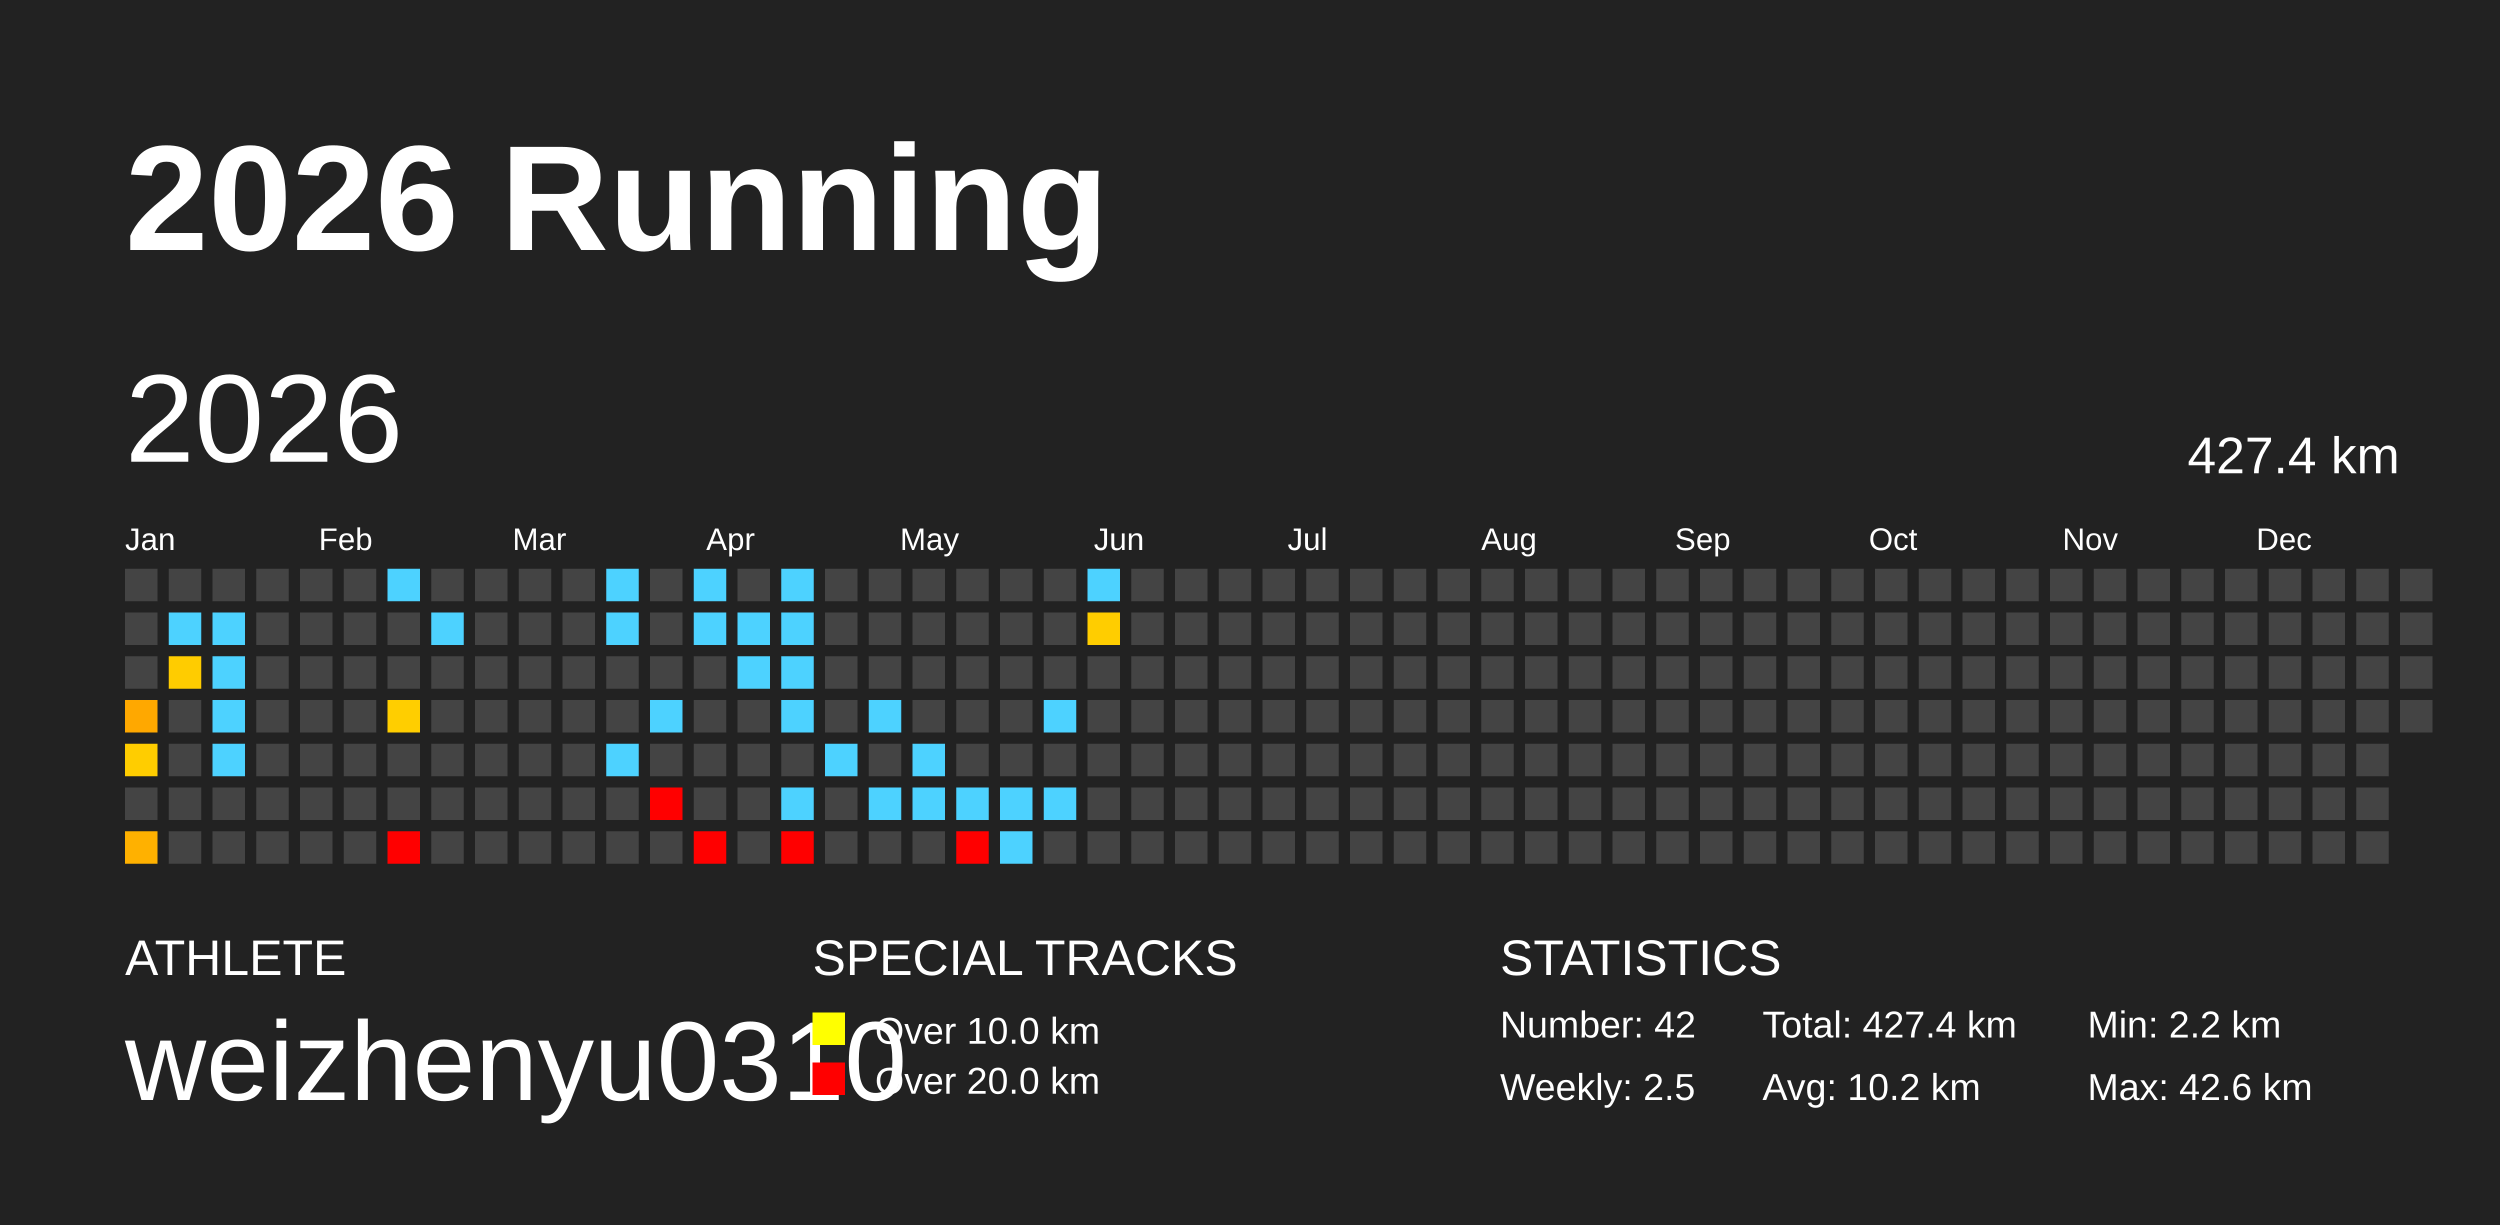
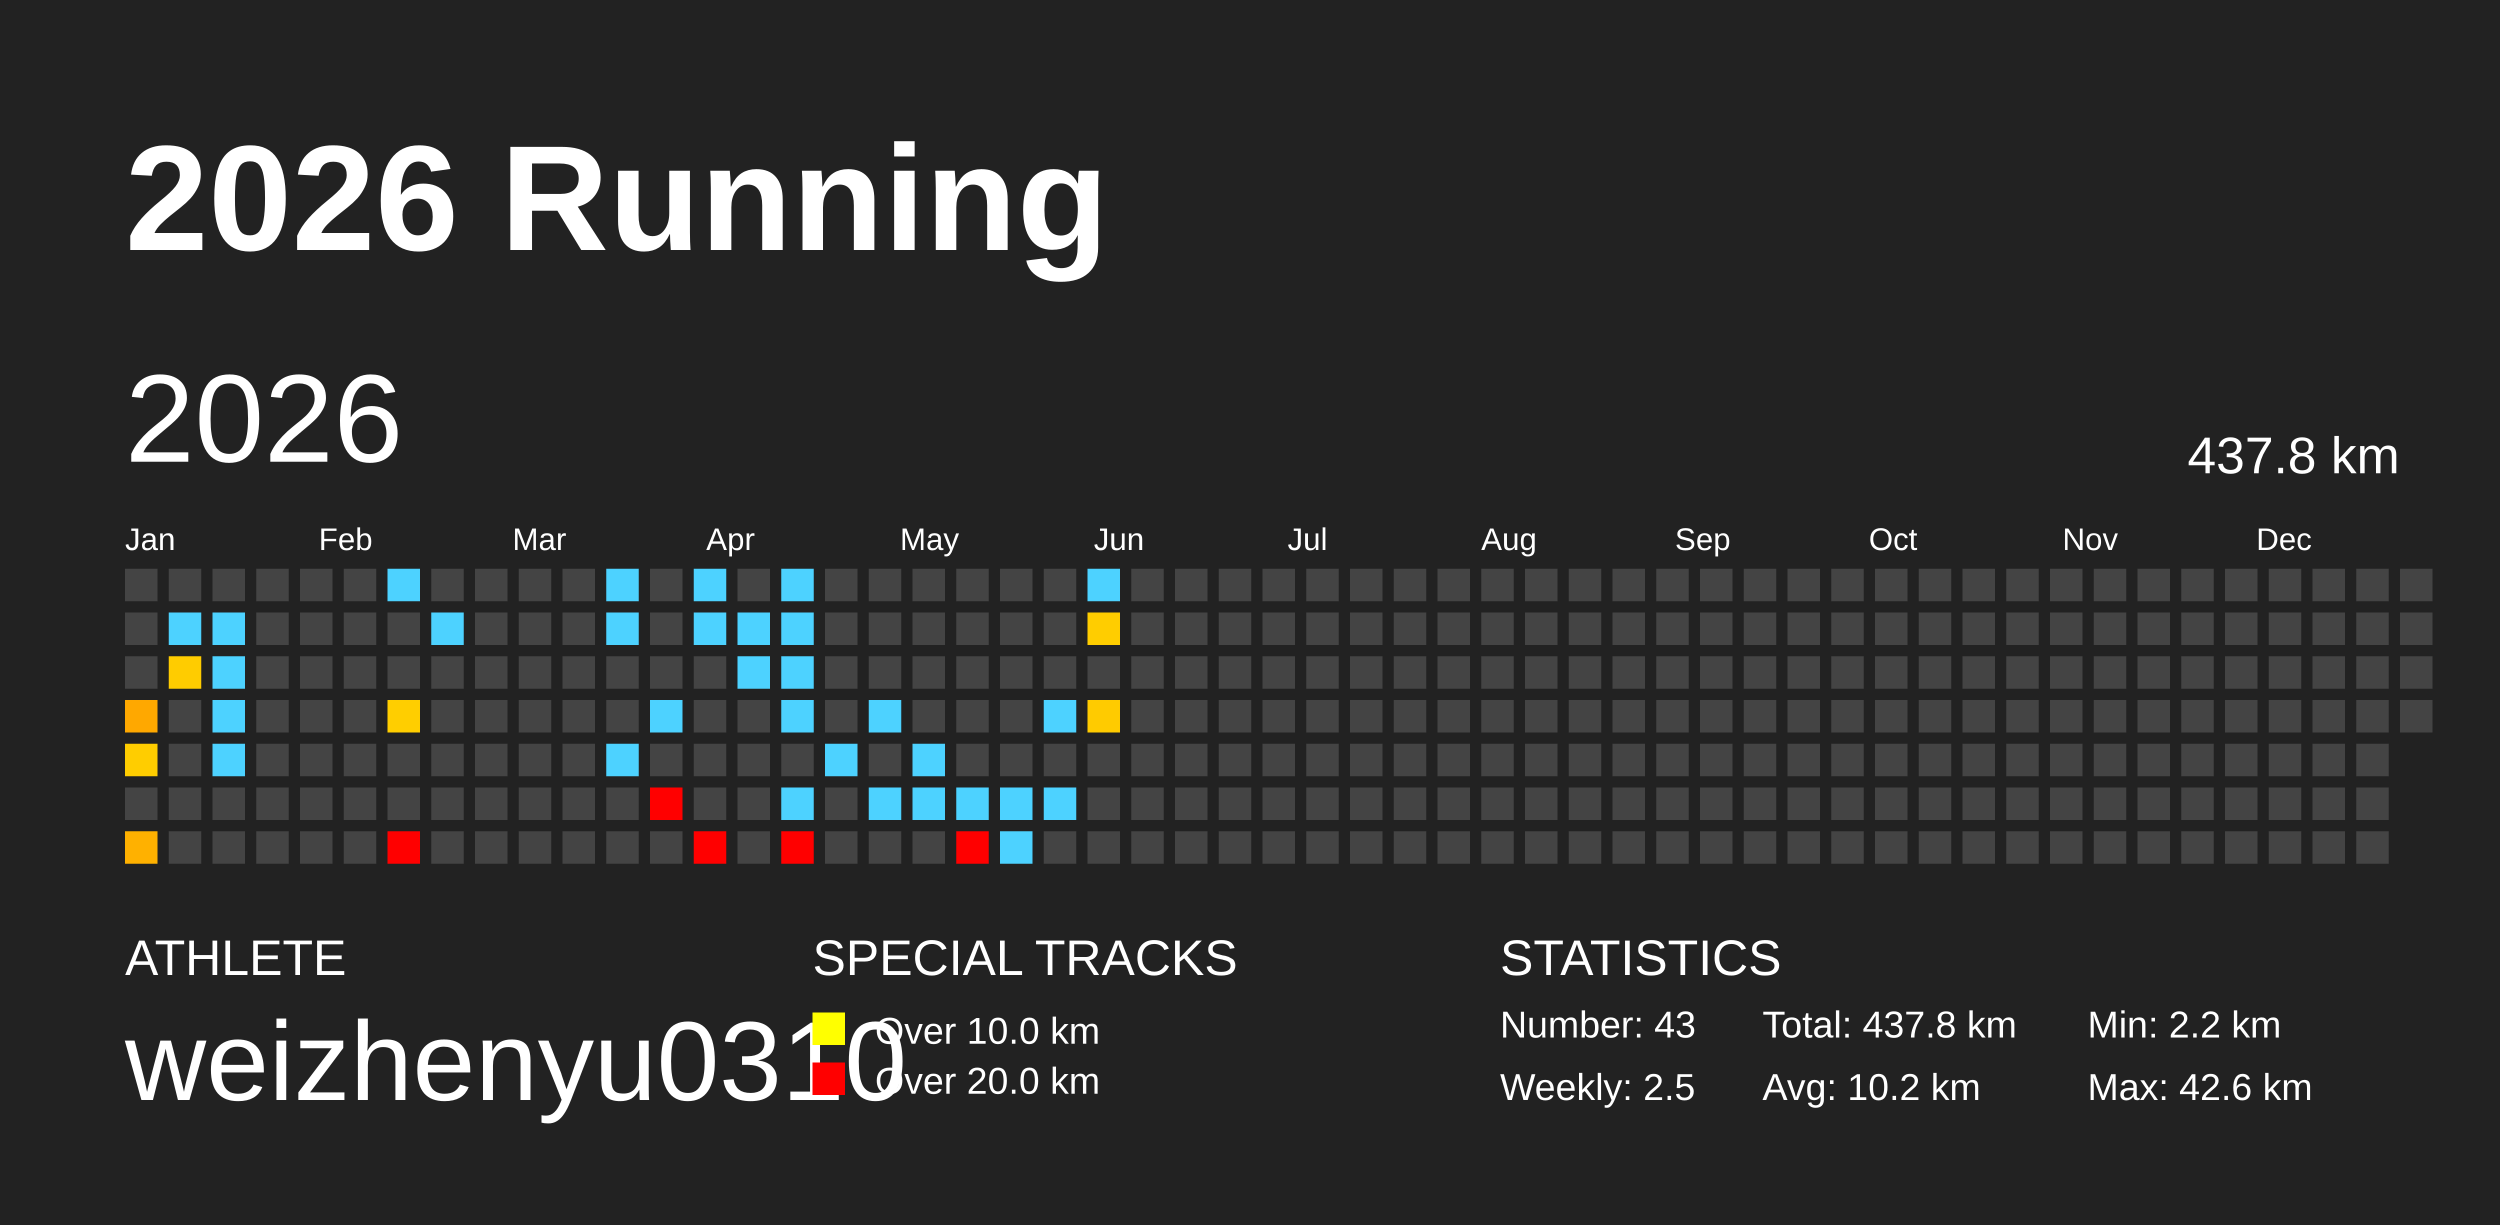
<svg xmlns="http://www.w3.org/2000/svg" baseProfile="full" height="98mm" version="1.1" viewBox="0,0,200,98" width="200mm">
  <defs />
  <rect fill="#222222" height="98" width="200" x="0" y="0" />
  <text fill="#FFFFFF" style="font-size:12px; font-family:Arial; font-weight:bold;" x="10" y="20">2026 Running</text>
  <text fill="#FFFFFF" style="font-size:4px; font-family:Arial" x="10" y="78">ATHLETE</text>
  <text fill="#FFFFFF" style="font-size:9px; font-family:Arial" x="10" y="88">weizhenyu0310</text>
  <text fill="#FFFFFF" style="font-size:4px; font-family:Arial" x="65" y="78">SPECIAL TRACKS</text>
  <rect fill="yellow" height="2.6" width="2.6" x="65" y="81" />
  <text fill="#FFFFFF" style="font-size:3px; font-family:Arial" x="70" y="83.5">Over 10.0 km</text>
  <rect fill="red" height="2.6" width="2.6" x="65" y="85" />
  <text fill="#FFFFFF" style="font-size:3px; font-family:Arial" x="70" y="87.5">Over 20.0 km</text>
  <text fill="#FFFFFF" style="font-size:4px; font-family:Arial" x="120" y="78">STATISTICS</text>
-   <text fill="#FFFFFF" style="font-size:3px; font-family:Arial" x="120" y="83">Number: 42</text>
+   <text fill="#FFFFFF" style="font-size:3px; font-family:Arial" x="120" y="83">Number: 43</text>
  <text fill="#FFFFFF" style="font-size:3px; font-family:Arial" x="120" y="88">Weekly: 2.5</text>
-   <text fill="#FFFFFF" style="font-size:3px; font-family:Arial" x="141" y="83">Total: 427.4 km</text>
+   <text fill="#FFFFFF" style="font-size:3px; font-family:Arial" x="141" y="83">Total: 437.8 km</text>
  <text fill="#FFFFFF" style="font-size:3px; font-family:Arial" x="141" y="88">Avg: 10.2 km</text>
  <text fill="#FFFFFF" style="font-size:3px; font-family:Arial" x="167" y="83">Min: 2.2 km</text>
  <text fill="#FFFFFF" style="font-size:3px; font-family:Arial" x="167" y="88">Max: 42.6 km</text>
  <text dominant-baseline="hanging" fill="#FFFFFF" style="font-size:10.0px; font-family:Arial;" x="10" y="30">2026</text>
-   <text dominant-baseline="hanging" fill="#FFFFFF" style="font-size:4.125px; font-family:Arial;" x="175" y="35">427.4 km</text>
+   <text dominant-baseline="hanging" fill="#FFFFFF" style="font-size:4.125px; font-family:Arial;" x="175" y="35">437.8 km</text>
  <text fill="#FFFFFF" style="font-size:2.5px; font-family:Arial" x="10.0" y="44">Jan</text>
  <text fill="#FFFFFF" style="font-size:2.5px; font-family:Arial" x="25.5" y="44">Feb</text>
  <text fill="#FFFFFF" style="font-size:2.5px; font-family:Arial" x="41.0" y="44">Mar</text>
  <text fill="#FFFFFF" style="font-size:2.5px; font-family:Arial" x="56.5" y="44">Apr</text>
  <text fill="#FFFFFF" style="font-size:2.5px; font-family:Arial" x="72.0" y="44">May</text>
  <text fill="#FFFFFF" style="font-size:2.5px; font-family:Arial" x="87.5" y="44">Jun</text>
  <text fill="#FFFFFF" style="font-size:2.5px; font-family:Arial" x="103.0" y="44">Jul</text>
  <text fill="#FFFFFF" style="font-size:2.5px; font-family:Arial" x="118.5" y="44">Aug</text>
  <text fill="#FFFFFF" style="font-size:2.5px; font-family:Arial" x="134.0" y="44">Sep</text>
  <text fill="#FFFFFF" style="font-size:2.5px; font-family:Arial" x="149.5" y="44">Oct</text>
  <text fill="#FFFFFF" style="font-size:2.5px; font-family:Arial" x="165.0" y="44">Nov</text>
  <text fill="#FFFFFF" style="font-size:2.5px; font-family:Arial" x="180.5" y="44">Dec</text>
  <rect fill="#444444" height="2.6" width="2.6" x="10.0" y="45.5" />
  <rect fill="#444444" height="2.6" width="2.6" x="10.0" y="49.0" />
  <rect fill="#444444" height="2.6" width="2.6" x="10.0" y="52.5" />
  <rect fill="#ffa800" height="2.6" width="2.6" x="10.0" y="56.0" />
  <rect fill="#ffcd00" height="2.6" width="2.6" x="10.0" y="59.5" />
  <rect fill="#444444" height="2.6" width="2.6" x="10.0" y="63.0" />
  <rect fill="#ffb100" height="2.6" width="2.6" x="10.0" y="66.5" />
  <rect fill="#444444" height="2.6" width="2.6" x="13.5" y="45.5" />
  <rect fill="#4dd2ff" height="2.6" width="2.6" x="13.5" y="49.0" />
  <rect fill="#ffcc00" height="2.6" width="2.6" x="13.5" y="52.5" />
  <rect fill="#444444" height="2.6" width="2.6" x="13.5" y="56.0" />
  <rect fill="#444444" height="2.6" width="2.6" x="13.5" y="59.5" />
  <rect fill="#444444" height="2.6" width="2.6" x="13.5" y="63.0" />
  <rect fill="#444444" height="2.6" width="2.6" x="13.5" y="66.5" />
  <rect fill="#444444" height="2.6" width="2.6" x="17.0" y="45.5" />
  <rect fill="#4dd2ff" height="2.6" width="2.6" x="17.0" y="49.0" />
  <rect fill="#4dd2ff" height="2.6" width="2.6" x="17.0" y="52.5" />
  <rect fill="#4dd2ff" height="2.6" width="2.6" x="17.0" y="56.0" />
  <rect fill="#4dd2ff" height="2.6" width="2.6" x="17.0" y="59.5" />
  <rect fill="#444444" height="2.6" width="2.6" x="17.0" y="63.0" />
  <rect fill="#444444" height="2.6" width="2.6" x="17.0" y="66.5" />
  <rect fill="#444444" height="2.6" width="2.6" x="20.5" y="45.5" />
  <rect fill="#444444" height="2.6" width="2.6" x="20.5" y="49.0" />
  <rect fill="#444444" height="2.6" width="2.6" x="20.5" y="52.5" />
  <rect fill="#444444" height="2.6" width="2.6" x="20.5" y="56.0" />
  <rect fill="#444444" height="2.6" width="2.6" x="20.5" y="59.5" />
  <rect fill="#444444" height="2.6" width="2.6" x="20.5" y="63.0" />
  <rect fill="#444444" height="2.6" width="2.6" x="20.5" y="66.5" />
  <rect fill="#444444" height="2.6" width="2.6" x="24.0" y="45.5" />
  <rect fill="#444444" height="2.6" width="2.6" x="24.0" y="49.0" />
  <rect fill="#444444" height="2.6" width="2.6" x="24.0" y="52.5" />
  <rect fill="#444444" height="2.6" width="2.6" x="24.0" y="56.0" />
  <rect fill="#444444" height="2.6" width="2.6" x="24.0" y="59.5" />
  <rect fill="#444444" height="2.6" width="2.6" x="24.0" y="63.0" />
  <rect fill="#444444" height="2.6" width="2.6" x="24.0" y="66.5" />
  <rect fill="#444444" height="2.6" width="2.6" x="27.5" y="45.5" />
  <rect fill="#444444" height="2.6" width="2.6" x="27.5" y="49.0" />
  <rect fill="#444444" height="2.6" width="2.6" x="27.5" y="52.5" />
  <rect fill="#444444" height="2.6" width="2.6" x="27.5" y="56.0" />
  <rect fill="#444444" height="2.6" width="2.6" x="27.5" y="59.5" />
  <rect fill="#444444" height="2.6" width="2.6" x="27.5" y="63.0" />
  <rect fill="#444444" height="2.6" width="2.6" x="27.5" y="66.5" />
  <rect fill="#4dd2ff" height="2.6" width="2.6" x="31.0" y="45.5" />
  <rect fill="#444444" height="2.6" width="2.6" x="31.0" y="49.0" />
  <rect fill="#444444" height="2.6" width="2.6" x="31.0" y="52.5" />
  <rect fill="#ffce00" height="2.6" width="2.6" x="31.0" y="56.0" />
  <rect fill="#444444" height="2.6" width="2.6" x="31.0" y="59.5" />
  <rect fill="#444444" height="2.6" width="2.6" x="31.0" y="63.0" />
  <rect fill="red" height="2.6" width="2.6" x="31.0" y="66.5" />
  <rect fill="#444444" height="2.6" width="2.6" x="34.5" y="45.5" />
  <rect fill="#4dd2ff" height="2.6" width="2.6" x="34.5" y="49.0" />
  <rect fill="#444444" height="2.6" width="2.6" x="34.5" y="52.5" />
  <rect fill="#444444" height="2.6" width="2.6" x="34.5" y="56.0" />
  <rect fill="#444444" height="2.6" width="2.6" x="34.5" y="59.5" />
  <rect fill="#444444" height="2.6" width="2.6" x="34.5" y="63.0" />
  <rect fill="#444444" height="2.6" width="2.6" x="34.5" y="66.5" />
  <rect fill="#444444" height="2.6" width="2.6" x="38.0" y="45.5" />
  <rect fill="#444444" height="2.6" width="2.6" x="38.0" y="49.0" />
  <rect fill="#444444" height="2.6" width="2.6" x="38.0" y="52.5" />
  <rect fill="#444444" height="2.6" width="2.6" x="38.0" y="56.0" />
  <rect fill="#444444" height="2.6" width="2.6" x="38.0" y="59.5" />
  <rect fill="#444444" height="2.6" width="2.6" x="38.0" y="63.0" />
  <rect fill="#444444" height="2.6" width="2.6" x="38.0" y="66.5" />
  <rect fill="#444444" height="2.6" width="2.6" x="41.5" y="45.5" />
  <rect fill="#444444" height="2.6" width="2.6" x="41.5" y="49.0" />
  <rect fill="#444444" height="2.6" width="2.6" x="41.5" y="52.5" />
  <rect fill="#444444" height="2.6" width="2.6" x="41.5" y="56.0" />
  <rect fill="#444444" height="2.6" width="2.6" x="41.5" y="59.5" />
  <rect fill="#444444" height="2.6" width="2.6" x="41.5" y="63.0" />
  <rect fill="#444444" height="2.6" width="2.6" x="41.5" y="66.5" />
  <rect fill="#444444" height="2.6" width="2.6" x="45.0" y="45.5" />
  <rect fill="#444444" height="2.6" width="2.6" x="45.0" y="49.0" />
  <rect fill="#444444" height="2.6" width="2.6" x="45.0" y="52.5" />
  <rect fill="#444444" height="2.6" width="2.6" x="45.0" y="56.0" />
  <rect fill="#444444" height="2.6" width="2.6" x="45.0" y="59.5" />
  <rect fill="#444444" height="2.6" width="2.6" x="45.0" y="63.0" />
  <rect fill="#444444" height="2.6" width="2.6" x="45.0" y="66.5" />
  <rect fill="#4dd2ff" height="2.6" width="2.6" x="48.5" y="45.5" />
  <rect fill="#4dd2ff" height="2.6" width="2.6" x="48.5" y="49.0" />
  <rect fill="#444444" height="2.6" width="2.6" x="48.5" y="52.5" />
  <rect fill="#444444" height="2.6" width="2.6" x="48.5" y="56.0" />
  <rect fill="#4dd2ff" height="2.6" width="2.6" x="48.5" y="59.5" />
  <rect fill="#444444" height="2.6" width="2.6" x="48.5" y="63.0" />
  <rect fill="#444444" height="2.6" width="2.6" x="48.5" y="66.5" />
  <rect fill="#444444" height="2.6" width="2.6" x="52.0" y="45.5" />
  <rect fill="#444444" height="2.6" width="2.6" x="52.0" y="49.0" />
  <rect fill="#444444" height="2.6" width="2.6" x="52.0" y="52.5" />
  <rect fill="#4dd2ff" height="2.6" width="2.6" x="52.0" y="56.0" />
  <rect fill="#444444" height="2.6" width="2.6" x="52.0" y="59.5" />
  <rect fill="red" height="2.6" width="2.6" x="52.0" y="63.0" />
  <rect fill="#444444" height="2.6" width="2.6" x="52.0" y="66.5" />
  <rect fill="#4dd2ff" height="2.6" width="2.6" x="55.5" y="45.5" />
  <rect fill="#4dd2ff" height="2.6" width="2.6" x="55.5" y="49.0" />
  <rect fill="#444444" height="2.6" width="2.6" x="55.5" y="52.5" />
  <rect fill="#444444" height="2.6" width="2.6" x="55.5" y="56.0" />
  <rect fill="#444444" height="2.6" width="2.6" x="55.5" y="59.5" />
  <rect fill="#444444" height="2.6" width="2.6" x="55.5" y="63.0" />
  <rect fill="red" height="2.6" width="2.6" x="55.5" y="66.5" />
  <rect fill="#444444" height="2.6" width="2.6" x="59.0" y="45.5" />
  <rect fill="#4dd2ff" height="2.6" width="2.6" x="59.0" y="49.0" />
  <rect fill="#4dd2ff" height="2.6" width="2.6" x="59.0" y="52.5" />
  <rect fill="#444444" height="2.6" width="2.6" x="59.0" y="56.0" />
  <rect fill="#444444" height="2.6" width="2.6" x="59.0" y="59.5" />
  <rect fill="#444444" height="2.6" width="2.6" x="59.0" y="63.0" />
  <rect fill="#444444" height="2.6" width="2.6" x="59.0" y="66.5" />
  <rect fill="#4dd2ff" height="2.6" width="2.6" x="62.5" y="45.5" />
  <rect fill="#4dd2ff" height="2.6" width="2.6" x="62.5" y="49.0" />
  <rect fill="#4dd2ff" height="2.6" width="2.6" x="62.5" y="52.5" />
  <rect fill="#4dd2ff" height="2.6" width="2.6" x="62.5" y="56.0" />
  <rect fill="#444444" height="2.6" width="2.6" x="62.5" y="59.5" />
  <rect fill="#4dd2ff" height="2.6" width="2.6" x="62.5" y="63.0" />
  <rect fill="red" height="2.6" width="2.6" x="62.5" y="66.5" />
  <rect fill="#444444" height="2.6" width="2.6" x="66.0" y="45.5" />
  <rect fill="#444444" height="2.6" width="2.6" x="66.0" y="49.0" />
  <rect fill="#444444" height="2.6" width="2.6" x="66.0" y="52.5" />
  <rect fill="#444444" height="2.6" width="2.6" x="66.0" y="56.0" />
  <rect fill="#4dd2ff" height="2.6" width="2.6" x="66.0" y="59.5" />
  <rect fill="#444444" height="2.6" width="2.6" x="66.0" y="63.0" />
  <rect fill="#444444" height="2.6" width="2.6" x="66.0" y="66.5" />
  <rect fill="#444444" height="2.6" width="2.6" x="69.5" y="45.5" />
  <rect fill="#444444" height="2.6" width="2.6" x="69.5" y="49.0" />
  <rect fill="#444444" height="2.6" width="2.6" x="69.5" y="52.5" />
  <rect fill="#4dd2ff" height="2.6" width="2.6" x="69.5" y="56.0" />
  <rect fill="#444444" height="2.6" width="2.6" x="69.5" y="59.5" />
  <rect fill="#4dd2ff" height="2.6" width="2.6" x="69.5" y="63.0" />
  <rect fill="#444444" height="2.6" width="2.6" x="69.5" y="66.5" />
  <rect fill="#444444" height="2.6" width="2.6" x="73.0" y="45.5" />
  <rect fill="#444444" height="2.6" width="2.6" x="73.0" y="49.0" />
  <rect fill="#444444" height="2.6" width="2.6" x="73.0" y="52.5" />
  <rect fill="#444444" height="2.6" width="2.6" x="73.0" y="56.0" />
  <rect fill="#4dd2ff" height="2.6" width="2.6" x="73.0" y="59.5" />
  <rect fill="#4dd2ff" height="2.6" width="2.6" x="73.0" y="63.0" />
  <rect fill="#444444" height="2.6" width="2.6" x="73.0" y="66.5" />
  <rect fill="#444444" height="2.6" width="2.6" x="76.5" y="45.5" />
  <rect fill="#444444" height="2.6" width="2.6" x="76.5" y="49.0" />
  <rect fill="#444444" height="2.6" width="2.6" x="76.5" y="52.5" />
  <rect fill="#444444" height="2.6" width="2.6" x="76.5" y="56.0" />
  <rect fill="#444444" height="2.6" width="2.6" x="76.5" y="59.5" />
  <rect fill="#4dd2ff" height="2.6" width="2.6" x="76.5" y="63.0" />
  <rect fill="red" height="2.6" width="2.6" x="76.5" y="66.5" />
  <rect fill="#444444" height="2.6" width="2.6" x="80.0" y="45.5" />
  <rect fill="#444444" height="2.6" width="2.6" x="80.0" y="49.0" />
  <rect fill="#444444" height="2.6" width="2.6" x="80.0" y="52.5" />
  <rect fill="#444444" height="2.6" width="2.6" x="80.0" y="56.0" />
  <rect fill="#444444" height="2.6" width="2.6" x="80.0" y="59.5" />
  <rect fill="#4dd2ff" height="2.6" width="2.6" x="80.0" y="63.0" />
  <rect fill="#4dd2ff" height="2.6" width="2.6" x="80.0" y="66.5" />
  <rect fill="#444444" height="2.6" width="2.6" x="83.5" y="45.5" />
  <rect fill="#444444" height="2.6" width="2.6" x="83.5" y="49.0" />
  <rect fill="#444444" height="2.6" width="2.6" x="83.5" y="52.5" />
  <rect fill="#4dd2ff" height="2.6" width="2.6" x="83.5" y="56.0" />
  <rect fill="#444444" height="2.6" width="2.6" x="83.5" y="59.5" />
  <rect fill="#4dd2ff" height="2.6" width="2.6" x="83.5" y="63.0" />
  <rect fill="#444444" height="2.6" width="2.6" x="83.5" y="66.5" />
  <rect fill="#4dd2ff" height="2.6" width="2.6" x="87.0" y="45.5" />
  <rect fill="#ffcd00" height="2.6" width="2.6" x="87.0" y="49.0" />
  <rect fill="#444444" height="2.6" width="2.6" x="87.0" y="52.5" />
-   <rect fill="#444444" height="2.6" width="2.6" x="87.0" y="56.0" />
+   <rect fill="#ffcb00" height="2.6" width="2.6" x="87.0" y="56.0" />
  <rect fill="#444444" height="2.6" width="2.6" x="87.0" y="59.5" />
  <rect fill="#444444" height="2.6" width="2.6" x="87.0" y="63.0" />
  <rect fill="#444444" height="2.6" width="2.6" x="87.0" y="66.5" />
  <rect fill="#444444" height="2.6" width="2.6" x="90.5" y="45.5" />
  <rect fill="#444444" height="2.6" width="2.6" x="90.5" y="49.0" />
  <rect fill="#444444" height="2.6" width="2.6" x="90.5" y="52.5" />
  <rect fill="#444444" height="2.6" width="2.6" x="90.5" y="56.0" />
  <rect fill="#444444" height="2.6" width="2.6" x="90.5" y="59.5" />
  <rect fill="#444444" height="2.6" width="2.6" x="90.5" y="63.0" />
  <rect fill="#444444" height="2.6" width="2.6" x="90.5" y="66.5" />
  <rect fill="#444444" height="2.6" width="2.6" x="94.0" y="45.5" />
  <rect fill="#444444" height="2.6" width="2.6" x="94.0" y="49.0" />
  <rect fill="#444444" height="2.6" width="2.6" x="94.0" y="52.5" />
  <rect fill="#444444" height="2.6" width="2.6" x="94.0" y="56.0" />
  <rect fill="#444444" height="2.6" width="2.6" x="94.0" y="59.5" />
  <rect fill="#444444" height="2.6" width="2.6" x="94.0" y="63.0" />
  <rect fill="#444444" height="2.6" width="2.6" x="94.0" y="66.5" />
  <rect fill="#444444" height="2.6" width="2.6" x="97.5" y="45.5" />
  <rect fill="#444444" height="2.6" width="2.6" x="97.5" y="49.0" />
  <rect fill="#444444" height="2.6" width="2.6" x="97.5" y="52.5" />
  <rect fill="#444444" height="2.6" width="2.6" x="97.5" y="56.0" />
  <rect fill="#444444" height="2.6" width="2.6" x="97.5" y="59.5" />
  <rect fill="#444444" height="2.6" width="2.6" x="97.5" y="63.0" />
  <rect fill="#444444" height="2.6" width="2.6" x="97.5" y="66.5" />
  <rect fill="#444444" height="2.6" width="2.6" x="101.0" y="45.5" />
  <rect fill="#444444" height="2.6" width="2.6" x="101.0" y="49.0" />
  <rect fill="#444444" height="2.6" width="2.6" x="101.0" y="52.5" />
  <rect fill="#444444" height="2.6" width="2.6" x="101.0" y="56.0" />
  <rect fill="#444444" height="2.6" width="2.6" x="101.0" y="59.5" />
  <rect fill="#444444" height="2.6" width="2.6" x="101.0" y="63.0" />
  <rect fill="#444444" height="2.6" width="2.6" x="101.0" y="66.5" />
  <rect fill="#444444" height="2.6" width="2.6" x="104.5" y="45.5" />
  <rect fill="#444444" height="2.6" width="2.6" x="104.5" y="49.0" />
  <rect fill="#444444" height="2.6" width="2.6" x="104.5" y="52.5" />
  <rect fill="#444444" height="2.6" width="2.6" x="104.5" y="56.0" />
  <rect fill="#444444" height="2.6" width="2.6" x="104.5" y="59.5" />
  <rect fill="#444444" height="2.6" width="2.6" x="104.5" y="63.0" />
  <rect fill="#444444" height="2.6" width="2.6" x="104.5" y="66.5" />
  <rect fill="#444444" height="2.6" width="2.6" x="108.0" y="45.5" />
  <rect fill="#444444" height="2.6" width="2.6" x="108.0" y="49.0" />
  <rect fill="#444444" height="2.6" width="2.6" x="108.0" y="52.5" />
  <rect fill="#444444" height="2.6" width="2.6" x="108.0" y="56.0" />
  <rect fill="#444444" height="2.6" width="2.6" x="108.0" y="59.5" />
  <rect fill="#444444" height="2.6" width="2.6" x="108.0" y="63.0" />
  <rect fill="#444444" height="2.6" width="2.6" x="108.0" y="66.5" />
  <rect fill="#444444" height="2.6" width="2.6" x="111.5" y="45.5" />
  <rect fill="#444444" height="2.6" width="2.6" x="111.5" y="49.0" />
  <rect fill="#444444" height="2.6" width="2.6" x="111.5" y="52.5" />
  <rect fill="#444444" height="2.6" width="2.6" x="111.5" y="56.0" />
  <rect fill="#444444" height="2.6" width="2.6" x="111.5" y="59.5" />
  <rect fill="#444444" height="2.6" width="2.6" x="111.5" y="63.0" />
  <rect fill="#444444" height="2.6" width="2.6" x="111.5" y="66.5" />
  <rect fill="#444444" height="2.6" width="2.6" x="115.0" y="45.5" />
  <rect fill="#444444" height="2.6" width="2.6" x="115.0" y="49.0" />
  <rect fill="#444444" height="2.6" width="2.6" x="115.0" y="52.5" />
  <rect fill="#444444" height="2.6" width="2.6" x="115.0" y="56.0" />
  <rect fill="#444444" height="2.6" width="2.6" x="115.0" y="59.5" />
  <rect fill="#444444" height="2.6" width="2.6" x="115.0" y="63.0" />
  <rect fill="#444444" height="2.6" width="2.6" x="115.0" y="66.5" />
  <rect fill="#444444" height="2.6" width="2.6" x="118.5" y="45.5" />
  <rect fill="#444444" height="2.6" width="2.6" x="118.5" y="49.0" />
  <rect fill="#444444" height="2.6" width="2.6" x="118.5" y="52.5" />
  <rect fill="#444444" height="2.6" width="2.6" x="118.5" y="56.0" />
  <rect fill="#444444" height="2.6" width="2.6" x="118.5" y="59.5" />
  <rect fill="#444444" height="2.6" width="2.6" x="118.5" y="63.0" />
  <rect fill="#444444" height="2.6" width="2.6" x="118.5" y="66.5" />
  <rect fill="#444444" height="2.6" width="2.6" x="122.0" y="45.5" />
  <rect fill="#444444" height="2.6" width="2.6" x="122.0" y="49.0" />
  <rect fill="#444444" height="2.6" width="2.6" x="122.0" y="52.5" />
  <rect fill="#444444" height="2.6" width="2.6" x="122.0" y="56.0" />
  <rect fill="#444444" height="2.6" width="2.6" x="122.0" y="59.5" />
  <rect fill="#444444" height="2.6" width="2.6" x="122.0" y="63.0" />
  <rect fill="#444444" height="2.6" width="2.6" x="122.0" y="66.5" />
  <rect fill="#444444" height="2.6" width="2.6" x="125.5" y="45.5" />
  <rect fill="#444444" height="2.6" width="2.6" x="125.5" y="49.0" />
  <rect fill="#444444" height="2.6" width="2.6" x="125.5" y="52.5" />
  <rect fill="#444444" height="2.6" width="2.6" x="125.5" y="56.0" />
  <rect fill="#444444" height="2.6" width="2.6" x="125.5" y="59.5" />
  <rect fill="#444444" height="2.6" width="2.6" x="125.5" y="63.0" />
  <rect fill="#444444" height="2.6" width="2.6" x="125.5" y="66.5" />
  <rect fill="#444444" height="2.6" width="2.6" x="129.0" y="45.5" />
  <rect fill="#444444" height="2.6" width="2.6" x="129.0" y="49.0" />
  <rect fill="#444444" height="2.6" width="2.6" x="129.0" y="52.5" />
  <rect fill="#444444" height="2.6" width="2.6" x="129.0" y="56.0" />
  <rect fill="#444444" height="2.6" width="2.6" x="129.0" y="59.5" />
  <rect fill="#444444" height="2.6" width="2.6" x="129.0" y="63.0" />
  <rect fill="#444444" height="2.6" width="2.6" x="129.0" y="66.5" />
  <rect fill="#444444" height="2.6" width="2.6" x="132.5" y="45.5" />
  <rect fill="#444444" height="2.6" width="2.6" x="132.5" y="49.0" />
  <rect fill="#444444" height="2.6" width="2.6" x="132.5" y="52.5" />
  <rect fill="#444444" height="2.6" width="2.6" x="132.5" y="56.0" />
  <rect fill="#444444" height="2.6" width="2.6" x="132.5" y="59.5" />
  <rect fill="#444444" height="2.6" width="2.6" x="132.5" y="63.0" />
  <rect fill="#444444" height="2.6" width="2.6" x="132.5" y="66.5" />
  <rect fill="#444444" height="2.6" width="2.6" x="136.0" y="45.5" />
  <rect fill="#444444" height="2.6" width="2.6" x="136.0" y="49.0" />
  <rect fill="#444444" height="2.6" width="2.6" x="136.0" y="52.5" />
  <rect fill="#444444" height="2.6" width="2.6" x="136.0" y="56.0" />
  <rect fill="#444444" height="2.6" width="2.6" x="136.0" y="59.5" />
  <rect fill="#444444" height="2.6" width="2.6" x="136.0" y="63.0" />
  <rect fill="#444444" height="2.6" width="2.6" x="136.0" y="66.5" />
  <rect fill="#444444" height="2.6" width="2.6" x="139.5" y="45.5" />
  <rect fill="#444444" height="2.6" width="2.6" x="139.5" y="49.0" />
  <rect fill="#444444" height="2.6" width="2.6" x="139.5" y="52.5" />
  <rect fill="#444444" height="2.6" width="2.6" x="139.5" y="56.0" />
  <rect fill="#444444" height="2.6" width="2.6" x="139.5" y="59.5" />
  <rect fill="#444444" height="2.6" width="2.6" x="139.5" y="63.0" />
  <rect fill="#444444" height="2.6" width="2.6" x="139.5" y="66.5" />
  <rect fill="#444444" height="2.6" width="2.6" x="143.0" y="45.5" />
  <rect fill="#444444" height="2.6" width="2.6" x="143.0" y="49.0" />
  <rect fill="#444444" height="2.6" width="2.6" x="143.0" y="52.5" />
  <rect fill="#444444" height="2.6" width="2.6" x="143.0" y="56.0" />
  <rect fill="#444444" height="2.6" width="2.6" x="143.0" y="59.5" />
  <rect fill="#444444" height="2.6" width="2.6" x="143.0" y="63.0" />
  <rect fill="#444444" height="2.6" width="2.6" x="143.0" y="66.5" />
  <rect fill="#444444" height="2.6" width="2.6" x="146.5" y="45.5" />
  <rect fill="#444444" height="2.6" width="2.6" x="146.5" y="49.0" />
  <rect fill="#444444" height="2.6" width="2.6" x="146.5" y="52.5" />
  <rect fill="#444444" height="2.6" width="2.6" x="146.5" y="56.0" />
  <rect fill="#444444" height="2.6" width="2.6" x="146.5" y="59.5" />
  <rect fill="#444444" height="2.6" width="2.6" x="146.5" y="63.0" />
  <rect fill="#444444" height="2.6" width="2.6" x="146.5" y="66.5" />
  <rect fill="#444444" height="2.6" width="2.6" x="150.0" y="45.5" />
  <rect fill="#444444" height="2.6" width="2.6" x="150.0" y="49.0" />
  <rect fill="#444444" height="2.6" width="2.6" x="150.0" y="52.5" />
  <rect fill="#444444" height="2.6" width="2.6" x="150.0" y="56.0" />
  <rect fill="#444444" height="2.6" width="2.6" x="150.0" y="59.5" />
  <rect fill="#444444" height="2.6" width="2.6" x="150.0" y="63.0" />
  <rect fill="#444444" height="2.6" width="2.6" x="150.0" y="66.5" />
  <rect fill="#444444" height="2.6" width="2.6" x="153.5" y="45.5" />
  <rect fill="#444444" height="2.6" width="2.6" x="153.5" y="49.0" />
  <rect fill="#444444" height="2.6" width="2.6" x="153.5" y="52.5" />
  <rect fill="#444444" height="2.6" width="2.6" x="153.5" y="56.0" />
  <rect fill="#444444" height="2.6" width="2.6" x="153.5" y="59.5" />
  <rect fill="#444444" height="2.6" width="2.6" x="153.5" y="63.0" />
  <rect fill="#444444" height="2.6" width="2.6" x="153.5" y="66.5" />
  <rect fill="#444444" height="2.6" width="2.6" x="157.0" y="45.5" />
  <rect fill="#444444" height="2.6" width="2.6" x="157.0" y="49.0" />
  <rect fill="#444444" height="2.6" width="2.6" x="157.0" y="52.5" />
  <rect fill="#444444" height="2.6" width="2.6" x="157.0" y="56.0" />
  <rect fill="#444444" height="2.6" width="2.6" x="157.0" y="59.5" />
  <rect fill="#444444" height="2.6" width="2.6" x="157.0" y="63.0" />
  <rect fill="#444444" height="2.6" width="2.6" x="157.0" y="66.5" />
  <rect fill="#444444" height="2.6" width="2.6" x="160.5" y="45.5" />
  <rect fill="#444444" height="2.6" width="2.6" x="160.5" y="49.0" />
  <rect fill="#444444" height="2.6" width="2.6" x="160.5" y="52.5" />
  <rect fill="#444444" height="2.6" width="2.6" x="160.5" y="56.0" />
  <rect fill="#444444" height="2.6" width="2.6" x="160.5" y="59.5" />
  <rect fill="#444444" height="2.6" width="2.6" x="160.5" y="63.0" />
  <rect fill="#444444" height="2.6" width="2.6" x="160.5" y="66.5" />
  <rect fill="#444444" height="2.6" width="2.6" x="164.0" y="45.5" />
  <rect fill="#444444" height="2.6" width="2.6" x="164.0" y="49.0" />
  <rect fill="#444444" height="2.6" width="2.6" x="164.0" y="52.5" />
  <rect fill="#444444" height="2.6" width="2.6" x="164.0" y="56.0" />
  <rect fill="#444444" height="2.6" width="2.6" x="164.0" y="59.5" />
  <rect fill="#444444" height="2.6" width="2.6" x="164.0" y="63.0" />
  <rect fill="#444444" height="2.6" width="2.6" x="164.0" y="66.5" />
  <rect fill="#444444" height="2.6" width="2.6" x="167.5" y="45.5" />
  <rect fill="#444444" height="2.6" width="2.6" x="167.5" y="49.0" />
  <rect fill="#444444" height="2.6" width="2.6" x="167.5" y="52.5" />
  <rect fill="#444444" height="2.6" width="2.6" x="167.5" y="56.0" />
  <rect fill="#444444" height="2.6" width="2.6" x="167.5" y="59.5" />
  <rect fill="#444444" height="2.6" width="2.6" x="167.5" y="63.0" />
  <rect fill="#444444" height="2.6" width="2.6" x="167.5" y="66.5" />
  <rect fill="#444444" height="2.6" width="2.6" x="171.0" y="45.5" />
  <rect fill="#444444" height="2.6" width="2.6" x="171.0" y="49.0" />
  <rect fill="#444444" height="2.6" width="2.6" x="171.0" y="52.5" />
  <rect fill="#444444" height="2.6" width="2.6" x="171.0" y="56.0" />
  <rect fill="#444444" height="2.6" width="2.6" x="171.0" y="59.5" />
  <rect fill="#444444" height="2.6" width="2.6" x="171.0" y="63.0" />
  <rect fill="#444444" height="2.6" width="2.6" x="171.0" y="66.5" />
  <rect fill="#444444" height="2.6" width="2.6" x="174.5" y="45.5" />
  <rect fill="#444444" height="2.6" width="2.6" x="174.5" y="49.0" />
  <rect fill="#444444" height="2.6" width="2.6" x="174.5" y="52.5" />
  <rect fill="#444444" height="2.6" width="2.6" x="174.5" y="56.0" />
  <rect fill="#444444" height="2.6" width="2.6" x="174.5" y="59.5" />
  <rect fill="#444444" height="2.6" width="2.6" x="174.5" y="63.0" />
  <rect fill="#444444" height="2.6" width="2.6" x="174.5" y="66.5" />
  <rect fill="#444444" height="2.6" width="2.6" x="178.0" y="45.5" />
  <rect fill="#444444" height="2.6" width="2.6" x="178.0" y="49.0" />
  <rect fill="#444444" height="2.6" width="2.6" x="178.0" y="52.5" />
  <rect fill="#444444" height="2.6" width="2.6" x="178.0" y="56.0" />
  <rect fill="#444444" height="2.6" width="2.6" x="178.0" y="59.5" />
  <rect fill="#444444" height="2.6" width="2.6" x="178.0" y="63.0" />
  <rect fill="#444444" height="2.6" width="2.6" x="178.0" y="66.5" />
  <rect fill="#444444" height="2.6" width="2.6" x="181.5" y="45.5" />
  <rect fill="#444444" height="2.6" width="2.6" x="181.5" y="49.0" />
  <rect fill="#444444" height="2.6" width="2.6" x="181.5" y="52.5" />
  <rect fill="#444444" height="2.6" width="2.6" x="181.5" y="56.0" />
  <rect fill="#444444" height="2.6" width="2.6" x="181.5" y="59.5" />
  <rect fill="#444444" height="2.6" width="2.6" x="181.5" y="63.0" />
  <rect fill="#444444" height="2.6" width="2.6" x="181.5" y="66.5" />
  <rect fill="#444444" height="2.6" width="2.6" x="185.0" y="45.5" />
  <rect fill="#444444" height="2.6" width="2.6" x="185.0" y="49.0" />
  <rect fill="#444444" height="2.6" width="2.6" x="185.0" y="52.5" />
  <rect fill="#444444" height="2.6" width="2.6" x="185.0" y="56.0" />
  <rect fill="#444444" height="2.6" width="2.6" x="185.0" y="59.5" />
  <rect fill="#444444" height="2.6" width="2.6" x="185.0" y="63.0" />
  <rect fill="#444444" height="2.6" width="2.6" x="185.0" y="66.5" />
  <rect fill="#444444" height="2.6" width="2.6" x="188.5" y="45.5" />
  <rect fill="#444444" height="2.6" width="2.6" x="188.5" y="49.0" />
  <rect fill="#444444" height="2.6" width="2.6" x="188.5" y="52.5" />
  <rect fill="#444444" height="2.6" width="2.6" x="188.5" y="56.0" />
  <rect fill="#444444" height="2.6" width="2.6" x="188.5" y="59.5" />
  <rect fill="#444444" height="2.6" width="2.6" x="188.5" y="63.0" />
  <rect fill="#444444" height="2.6" width="2.6" x="188.5" y="66.5" />
  <rect fill="#444444" height="2.6" width="2.6" x="192.0" y="45.5" />
  <rect fill="#444444" height="2.6" width="2.6" x="192.0" y="49.0" />
  <rect fill="#444444" height="2.6" width="2.6" x="192.0" y="52.5" />
  <rect fill="#444444" height="2.6" width="2.6" x="192.0" y="56.0" />
</svg>
